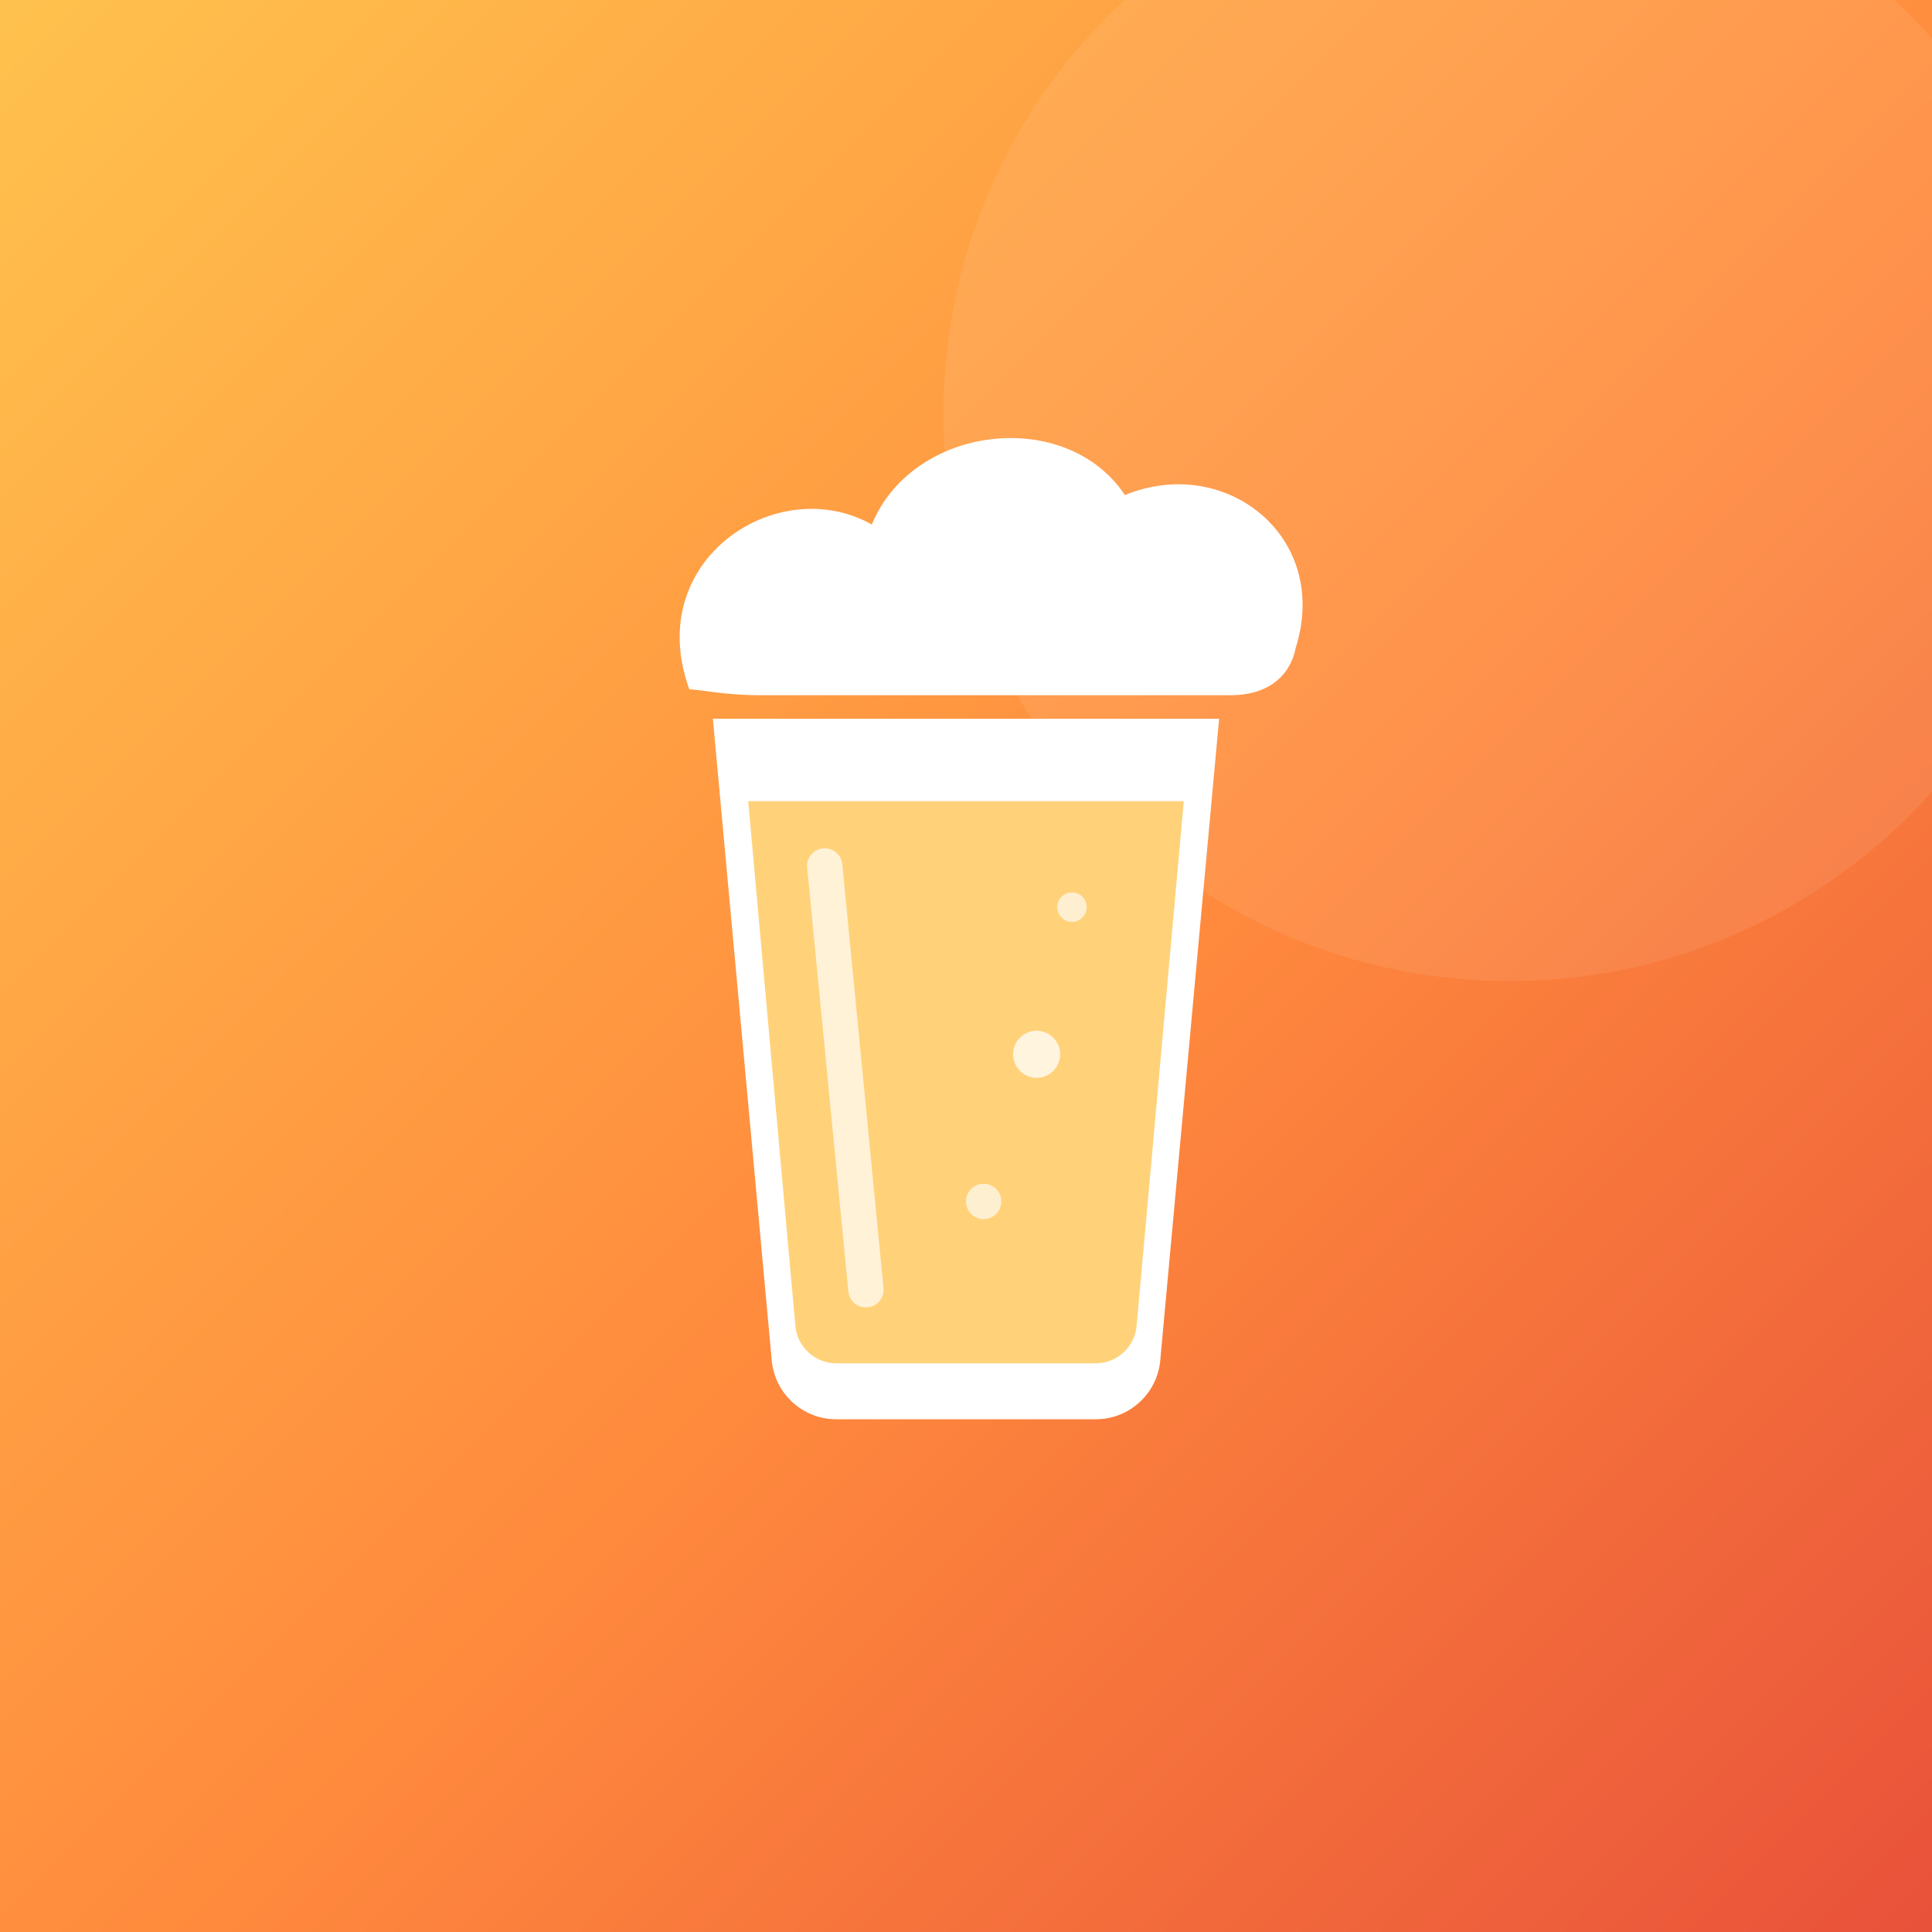
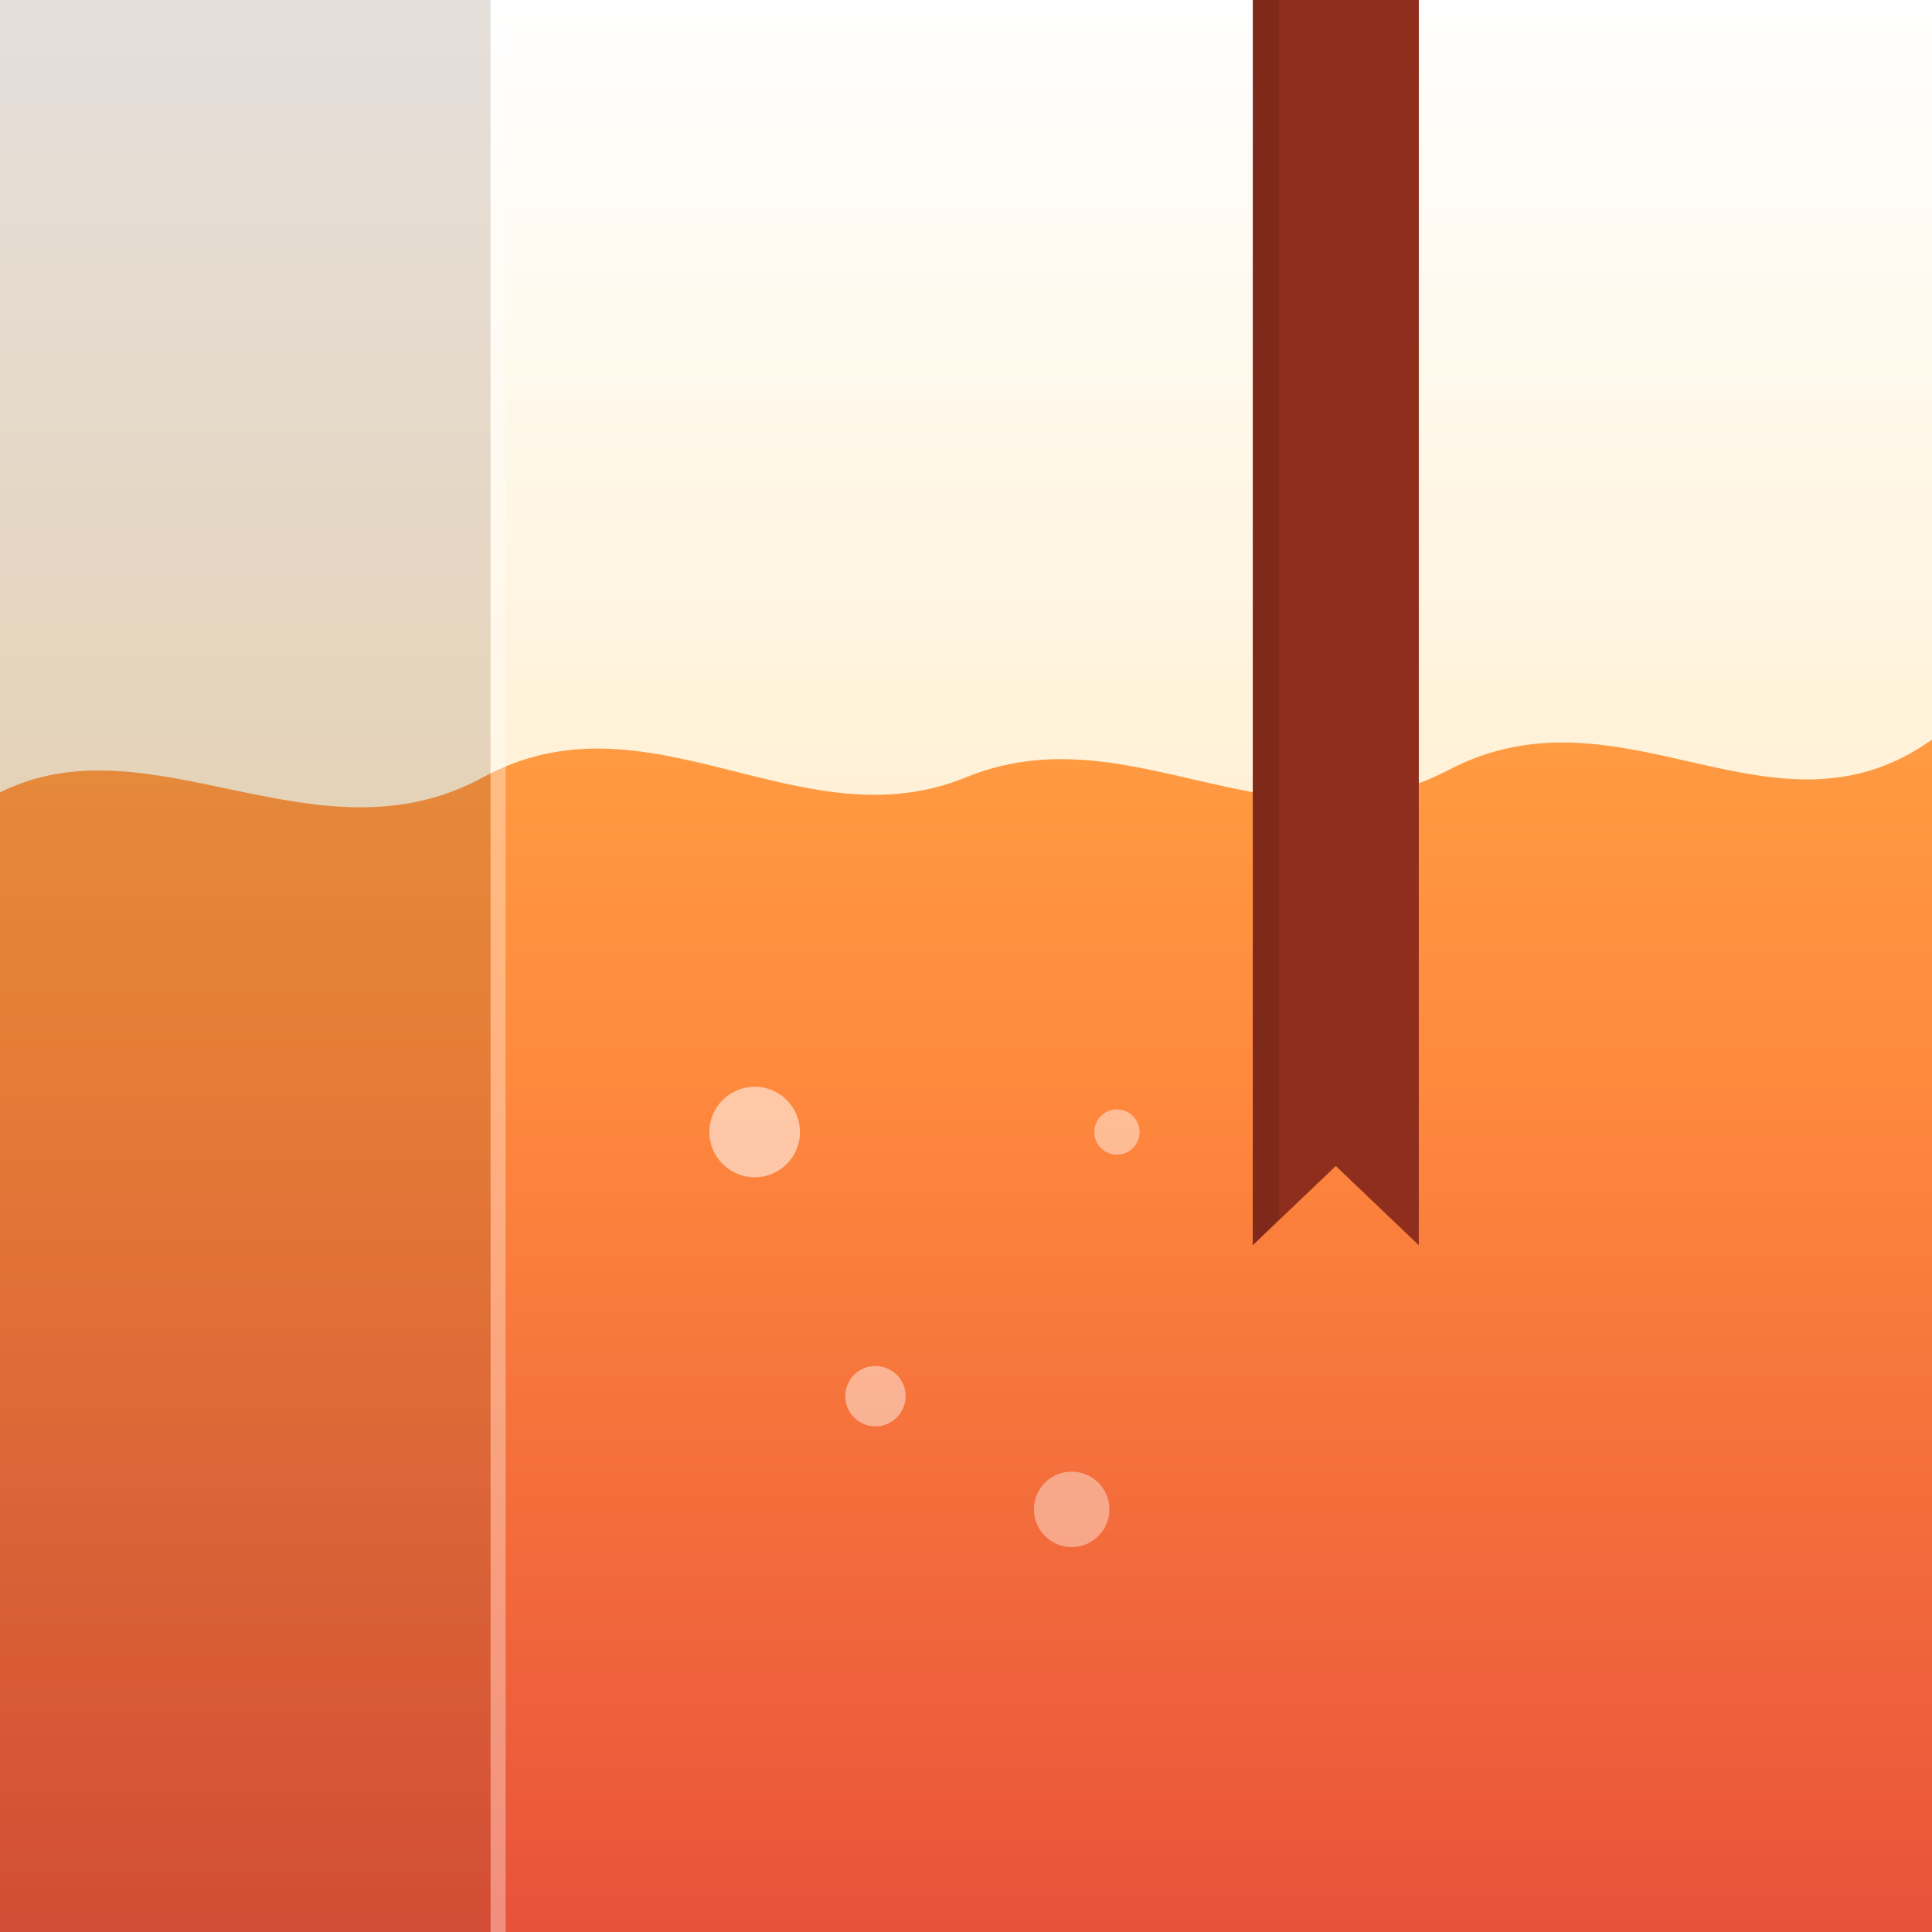
<svg xmlns="http://www.w3.org/2000/svg" viewBox="0 0 512 512">
  <defs>
-     <linearGradient id="bg" x1="0" y1="0" x2="1" y2="1">
+     <linearGradient id="beer" x1="0" y1="0" x2="0" y2="1">
      <stop offset="0" stop-color="#ffc24d" />
      <stop offset=".55" stop-color="#ff8a3d" />
      <stop offset="1" stop-color="#e8513a" />
    </linearGradient>
+     <linearGradient id="foam" x1="0" y1="0" x2="0" y2="1">
+       <stop offset="0" stop-color="#ffffff" />
+       <stop offset="1" stop-color="#fff1d6" />
+     </linearGradient>
  </defs>
-   <rect width="512" height="512" fill="url(#bg)" />
-   <circle cx="400" cy="110" r="150" fill="#fff" opacity=".08" />
-   <g transform="translate(256 256) scale(0.78) translate(-256 -270)">
-     <path d="M162 176 c-16-44 30-74 62-56 c14-34 66-40 86-10 c34-14 70 14 58 52 c-2 10-10 16-22 16 H186 c-12 0-21-2-24-2z" fill="#fff" />
-     <path d="M170 186 H342 L322 404 a22 22 0 0 1 -22 20 H212 a22 22 0 0 1 -22 -20 Z" fill="#fff" />
-     <path d="M182 214 H330 L314 392 a14 14 0 0 1 -14 13 H212 a14 14 0 0 1 -14 -13 Z" fill="#ffd27a" />
-     <path d="M208 236 L222 380" stroke="#fff" stroke-width="12" stroke-linecap="round" opacity=".7" />
-     <circle cx="280" cy="300" r="8" fill="#fff" opacity=".75" />
-     <circle cx="262" cy="350" r="6" fill="#fff" opacity=".65" />
-     <circle cx="292" cy="250" r="5" fill="#fff" opacity=".65" />
+   <rect width="512" height="512" fill="url(#beer)" />
+   <path d="M0 0 H512 V196 C470 226 430 180 384 204 C338 228 300 188 256 206 C212 224 172 182 128 206 C84 230 40 190 0 210 Z" fill="url(#foam)" />
+   <g fill="#fff">
+     <circle cx="200" cy="300" r="12" opacity=".55" />
+     <circle cx="232" cy="370" r="8" opacity=".45" />
+     <circle cx="296" cy="300" r="6" opacity=".45" />
+     <circle cx="284" cy="400" r="10" opacity=".4" />
  </g>
+   <rect width="130" height="512" fill="#5a3418" opacity=".16" />
+   <rect x="130" width="4" height="512" fill="#fff" opacity=".35" />
+   <path d="M332 0 h44 v330 l-22 -21 l-22 21 z" fill="#8f2e1c" />
+   <path d="M332 0 h7 v323 l-7 7 z" fill="#000" opacity=".12" />
</svg>
